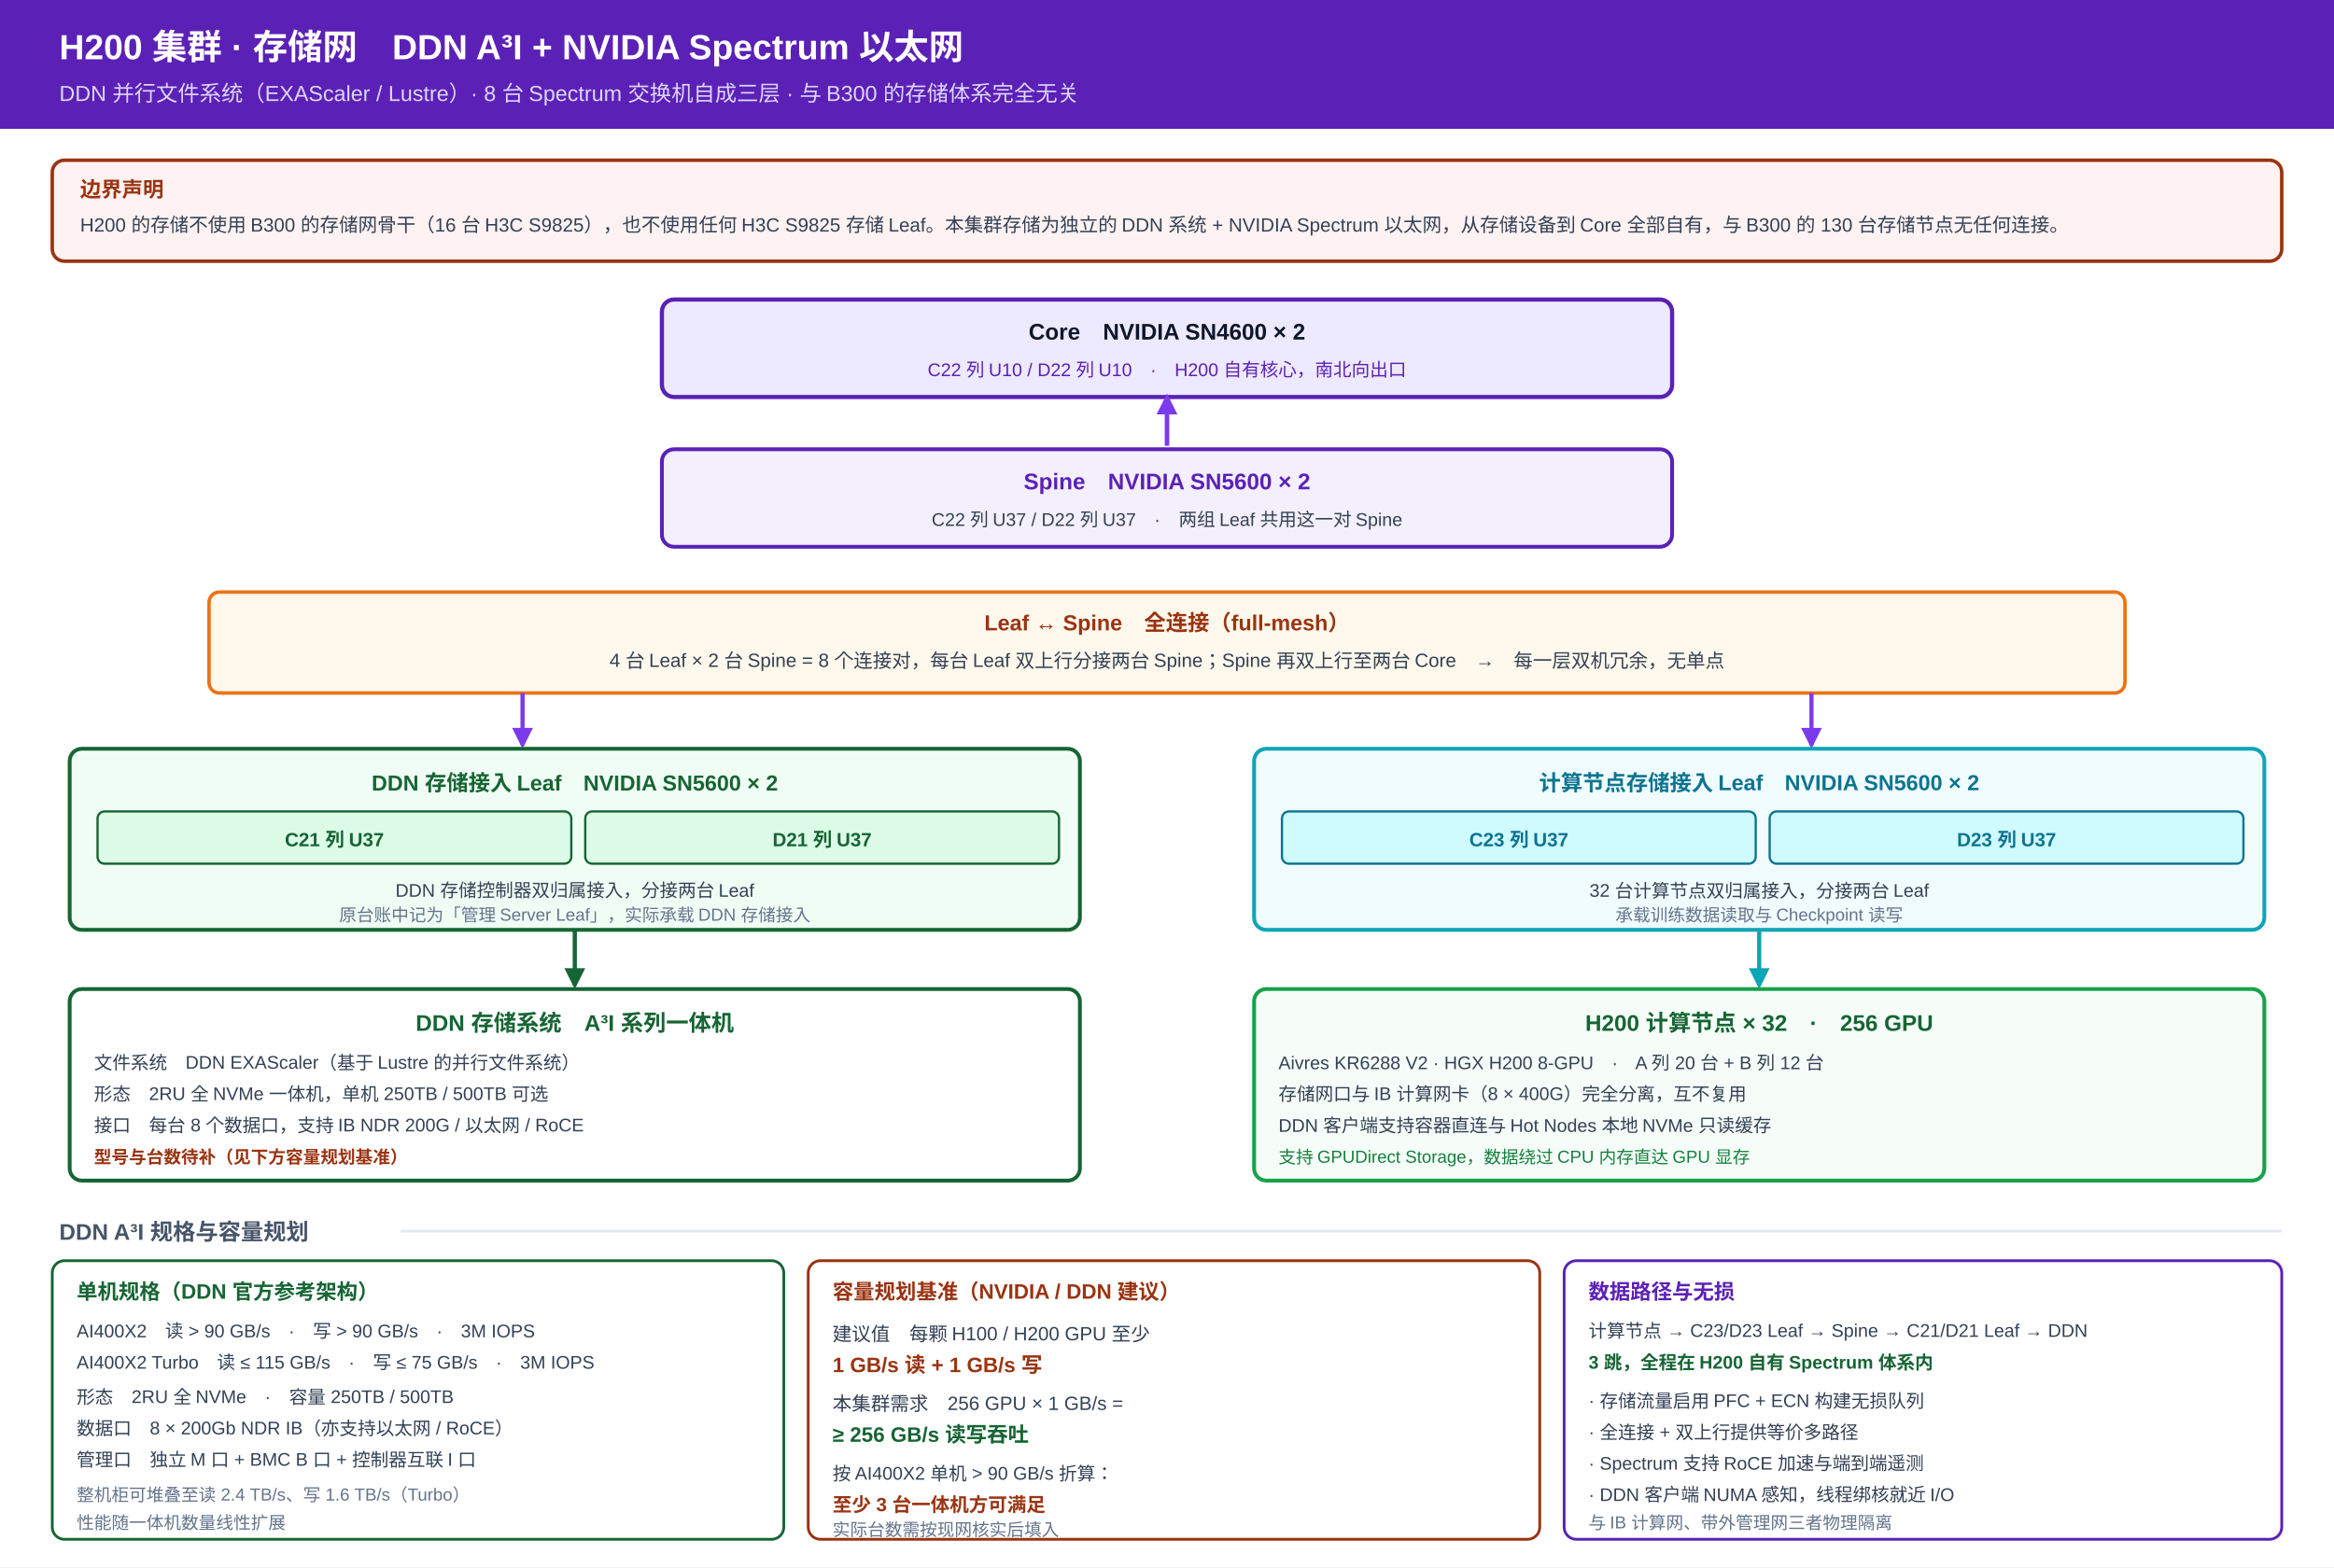
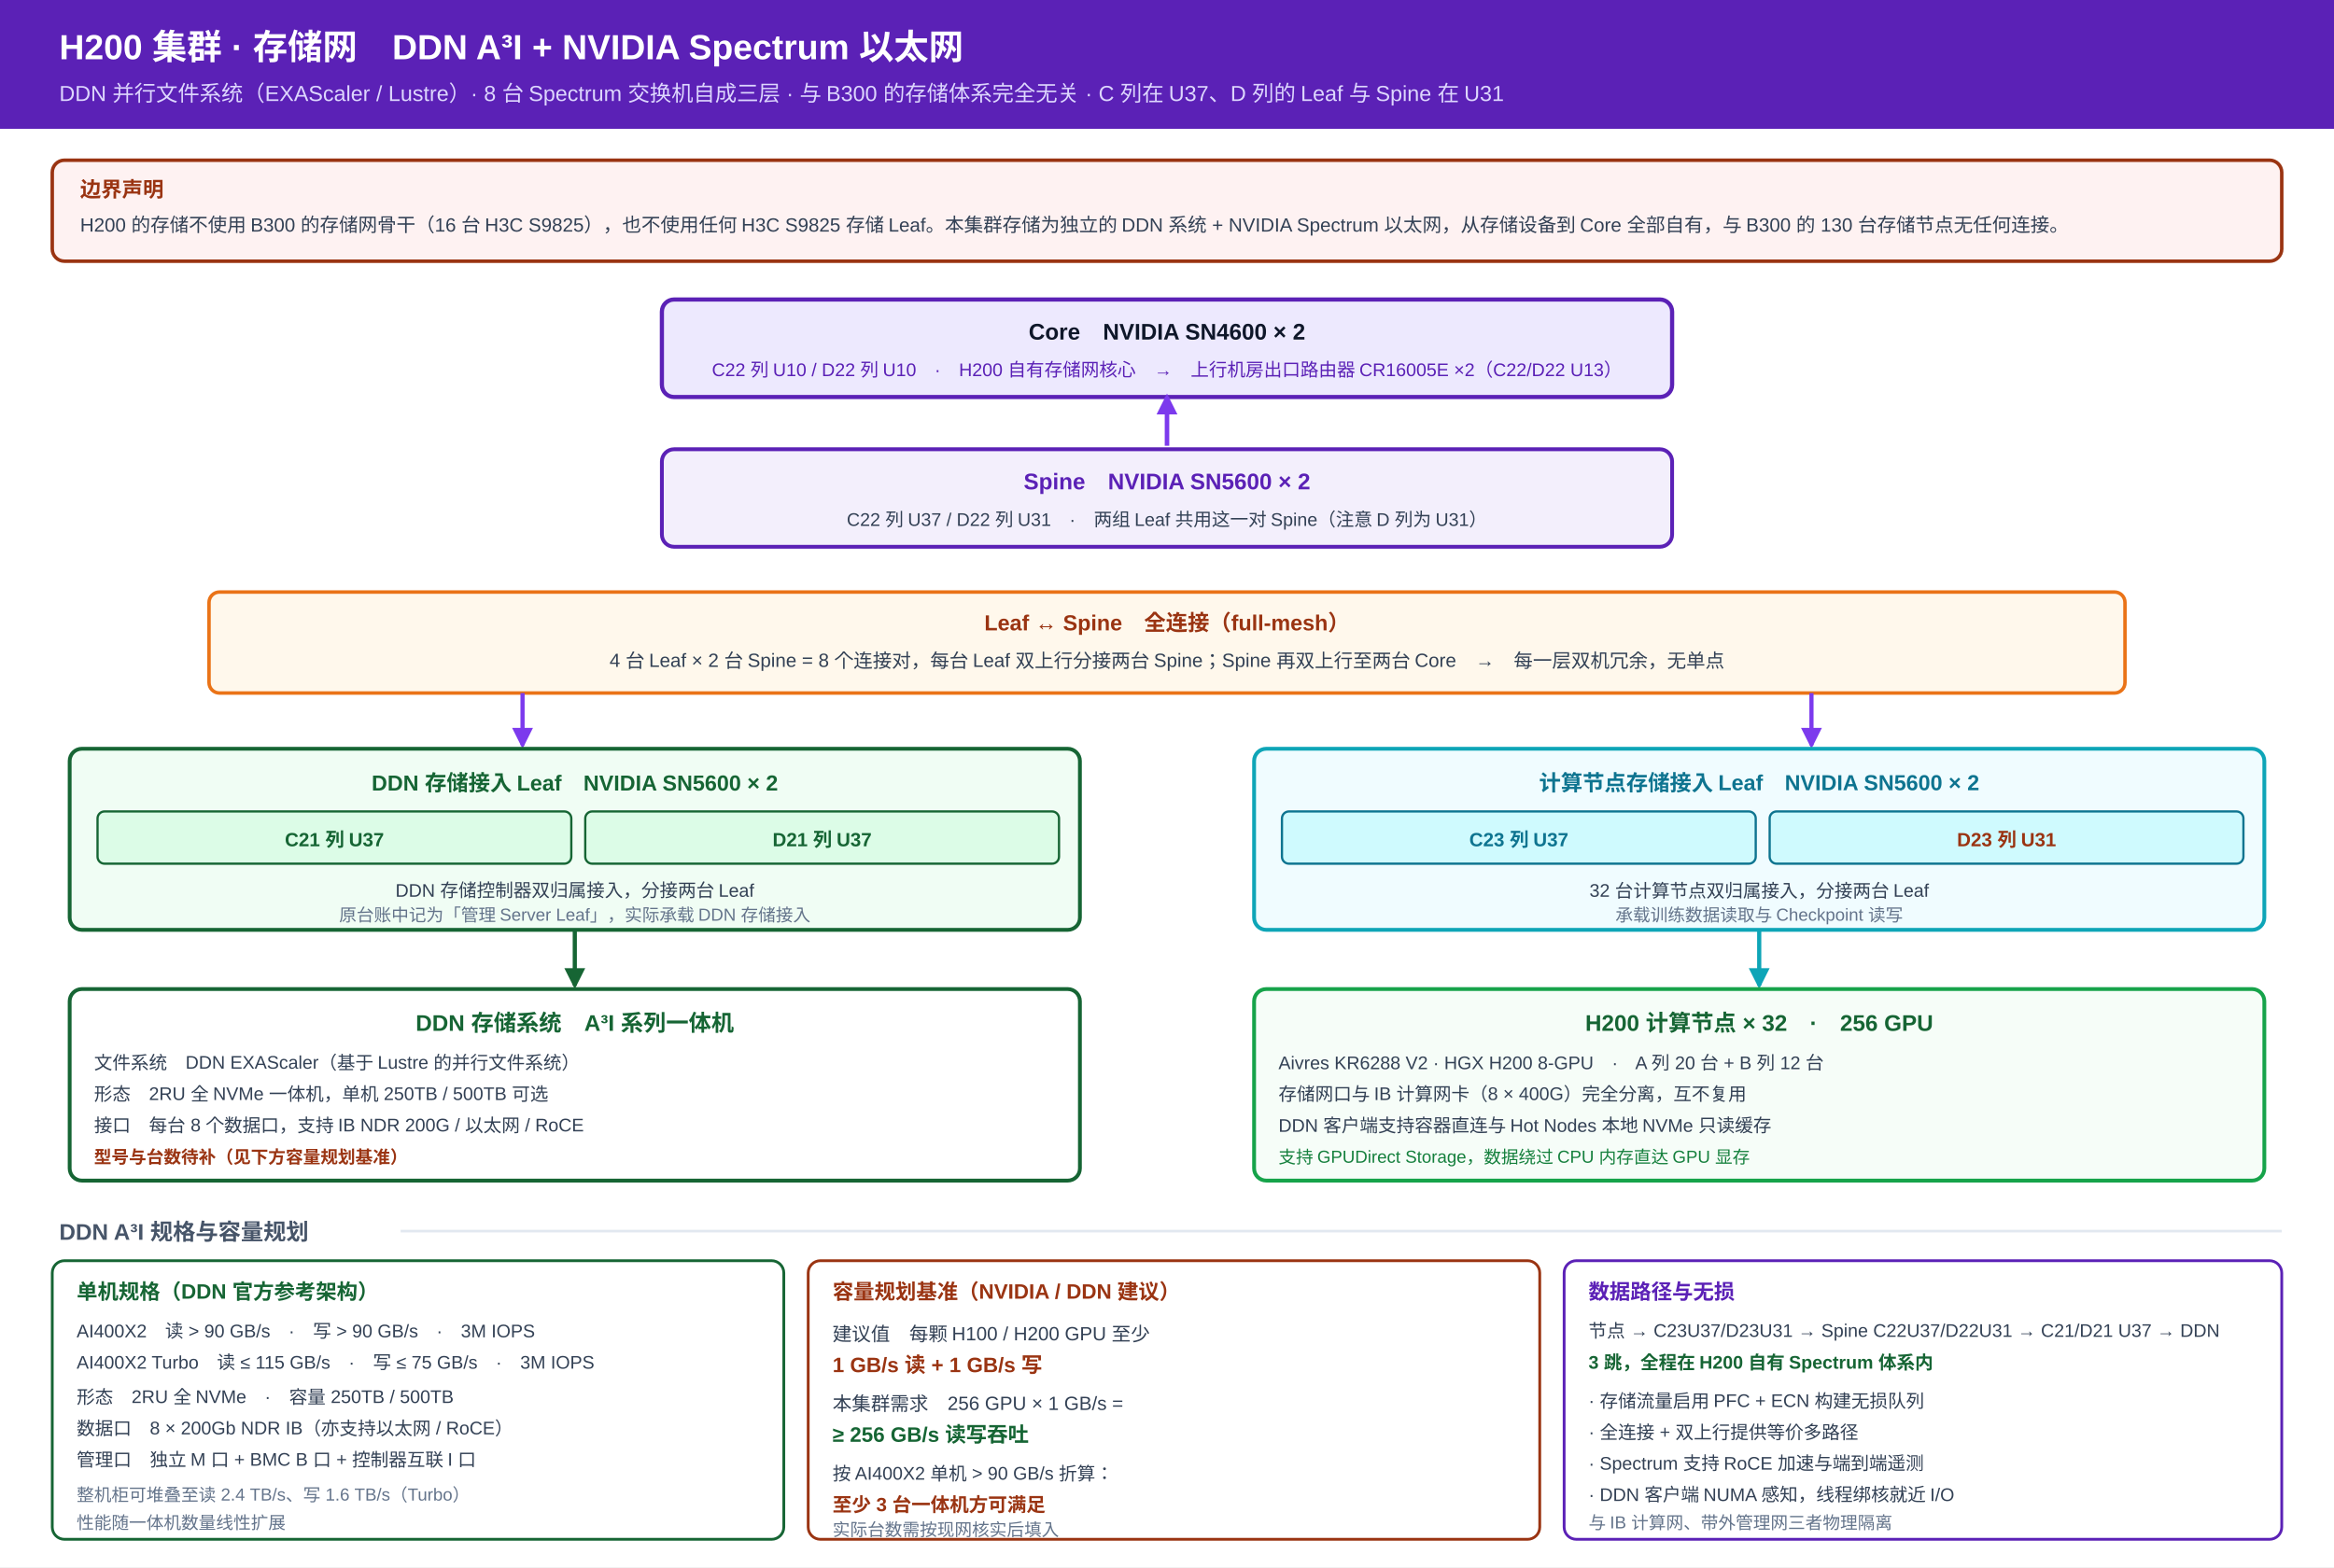
<svg xmlns="http://www.w3.org/2000/svg" viewBox="0 0 1340 900" font-family="Segoe UI, Arial, sans-serif">
  <rect x="0" y="0" width="1340" height="900" fill="#ffffff" />
  <rect x="0" y="0" width="1340" height="74" fill="#5b21b6" />
  <text x="34" y="34" font-size="20" font-weight="700" fill="#ffffff">H200 集群 · 存储网　DDN A³I + NVIDIA Spectrum 以太网</text>
-   <text x="34" y="58" font-size="12.5" fill="#ddd6fe">DDN 并行文件系统（EXAScaler / Lustre）· 8 台 Spectrum 交换机自成三层 · 与 B300 的存储体系完全无关</text>
+   <text x="34" y="58" font-size="12.5" fill="#ddd6fe">DDN 并行文件系统（EXAScaler / Lustre）· 8 台 Spectrum 交换机自成三层 · 与 B300 的存储体系完全无关 · C 列在 U37、D 列的 Leaf 与 Spine 在 U31</text>
  <rect x="30" y="92" width="1280" height="58" rx="7" fill="#fef2f2" stroke="#9a3412" stroke-width="2" />
  <text x="46" y="113" font-size="12" font-weight="700" fill="#9a3412">边界声明</text>
  <text x="46" y="133" font-size="11" fill="#334155">H200 的存储不使用 B300 的存储网骨干（16 台 H3C S9825），也不使用任何 H3C S9825 存储 Leaf。本集群存储为独立的 DDN 系统 + NVIDIA Spectrum 以太网，从存储设备到 Core 全部自有，与 B300 的 130 台存储节点无任何连接。</text>
  <rect x="380" y="172" width="580" height="56" rx="7" fill="#ede9fe" stroke="#5b21b6" stroke-width="2.4" />
  <text x="670" y="195" font-size="13" font-weight="700" fill="#0f172a" text-anchor="middle">Core　NVIDIA SN4600 × 2</text>
-   <text x="670" y="216" font-size="10.5" fill="#5b21b6" text-anchor="middle">C22 列 U10 / D22 列 U10　·　H200 自有核心，南北向出口</text>
+   <text x="670" y="216" font-size="10.5" fill="#5b21b6" text-anchor="middle">C22 列 U10 / D22 列 U10　·　H200 自有存储网核心　→　上行机房出口路由器 CR16005E ×2（C22/D22 U13）</text>
  <line x1="670" y1="228" x2="670" y2="256" stroke="#7c3aed" stroke-width="2.6" />
  <path d="M 664 238 L 670 226 L 676 238 Z" fill="#7c3aed" />
  <rect x="380" y="258" width="580" height="56" rx="7" fill="#f3effc" stroke="#5b21b6" stroke-width="2.2" />
  <text x="670" y="281" font-size="13" font-weight="700" fill="#5b21b6" text-anchor="middle">Spine　NVIDIA SN5600 × 2</text>
-   <text x="670" y="302" font-size="10.5" fill="#334155" text-anchor="middle">C22 列 U37 / D22 列 U37　·　两组 Leaf 共用这一对 Spine</text>
+   <text x="670" y="302" font-size="10.5" fill="#334155" text-anchor="middle">C22 列 U37 / D22 列 U31　·　两组 Leaf 共用这一对 Spine（注意 D 列为 U31）</text>
  <rect x="120" y="340" width="1100" height="58" rx="6" fill="#fff8ec" stroke="#ea7317" stroke-width="2" />
  <text x="670" y="362" font-size="12.5" font-weight="700" fill="#9a3412" text-anchor="middle">Leaf ↔ Spine　全连接（full-mesh）</text>
  <text x="670" y="383" font-size="11" fill="#334155" text-anchor="middle">4 台 Leaf × 2 台 Spine = 8 个连接对，每台 Leaf 双上行分接两台 Spine；Spine 再双上行至两台 Core　→　每一层双机冗余，无单点</text>
  <line x1="300" y1="398" x2="300" y2="428" stroke="#7c3aed" stroke-width="2.4" />
  <path d="M 294 418 L 300 430 L 306 418 Z" fill="#7c3aed" />
  <line x1="1040" y1="398" x2="1040" y2="428" stroke="#7c3aed" stroke-width="2.4" />
  <path d="M 1034 418 L 1040 430 L 1046 418 Z" fill="#7c3aed" />
  <rect x="40" y="430" width="580" height="104" rx="7" fill="#f0fdf4" stroke="#166534" stroke-width="2.2" />
  <text x="330" y="454" font-size="12.5" font-weight="700" fill="#166534" text-anchor="middle">DDN 存储接入 Leaf　NVIDIA SN5600 × 2</text>
  <rect x="56" y="466" width="272" height="30" rx="4" fill="#dcfce7" stroke="#166534" stroke-width="1.3" />
  <text x="192" y="486" font-size="11" font-weight="600" fill="#166534" text-anchor="middle">C21 列 U37</text>
  <rect x="336" y="466" width="272" height="30" rx="4" fill="#dcfce7" stroke="#166534" stroke-width="1.3" />
  <text x="472" y="486" font-size="11" font-weight="600" fill="#166534" text-anchor="middle">D21 列 U37</text>
  <text x="330" y="515" font-size="10.5" fill="#334155" text-anchor="middle">DDN 存储控制器双归属接入，分接两台 Leaf</text>
  <text x="330" y="529" font-size="10" fill="#64748b" text-anchor="middle">原台账中记为「管理 Server Leaf」，实际承载 DDN 存储接入</text>
  <rect x="720" y="430" width="580" height="104" rx="7" fill="#f0fcff" stroke="#0ea5b7" stroke-width="2.2" />
  <text x="1010" y="454" font-size="12.5" font-weight="700" fill="#0e7490" text-anchor="middle">计算节点存储接入 Leaf　NVIDIA SN5600 × 2</text>
  <rect x="736" y="466" width="272" height="30" rx="4" fill="#cffafe" stroke="#0e7490" stroke-width="1.3" />
  <text x="872" y="486" font-size="11" font-weight="600" fill="#0e7490" text-anchor="middle">C23 列 U37</text>
  <rect x="1016" y="466" width="272" height="30" rx="4" fill="#cffafe" stroke="#0e7490" stroke-width="1.3" />
-   <text x="1152" y="486" font-size="11" font-weight="600" fill="#0e7490" text-anchor="middle">D23 列 U37</text>
+   <text x="1152" y="486" font-size="11" font-weight="600" fill="#9a3412" text-anchor="middle">D23 列 U31</text>
  <text x="1010" y="515" font-size="10.5" fill="#334155" text-anchor="middle">32 台计算节点双归属接入，分接两台 Leaf</text>
  <text x="1010" y="529" font-size="10" fill="#64748b" text-anchor="middle">承载训练数据读取与 Checkpoint 读写</text>
  <line x1="330" y1="534" x2="330" y2="566" stroke="#166534" stroke-width="2.4" />
  <path d="M 324 556 L 330 568 L 336 556 Z" fill="#166534" />
  <line x1="1010" y1="534" x2="1010" y2="566" stroke="#0ea5b7" stroke-width="2.4" />
  <path d="M 1004 556 L 1010 568 L 1016 556 Z" fill="#0ea5b7" />
  <rect x="40" y="568" width="580" height="110" rx="7" fill="#ffffff" stroke="#166534" stroke-width="2.2" />
  <text x="330" y="592" font-size="13" font-weight="700" fill="#166534" text-anchor="middle">DDN 存储系统　A³I 系列一体机</text>
  <text x="54" y="614" font-size="10.5" fill="#334155">文件系统　DDN EXAScaler（基于 Lustre 的并行文件系统）</text>
  <text x="54" y="632" font-size="10.5" fill="#334155">形态　2RU 全 NVMe 一体机，单机 250TB / 500TB 可选</text>
  <text x="54" y="650" font-size="10.5" fill="#334155">接口　每台 8 个数据口，支持 IB NDR 200G / 以太网 / RoCE</text>
  <text x="54" y="668" font-size="10" font-weight="600" fill="#9a3412">型号与台数待补（见下方容量规划基准）</text>
  <rect x="720" y="568" width="580" height="110" rx="7" fill="#f6fdf8" stroke="#16a34a" stroke-width="2.2" />
  <text x="1010" y="592" font-size="13" font-weight="700" fill="#166534" text-anchor="middle">H200 计算节点 × 32　·　256 GPU</text>
  <text x="734" y="614" font-size="10.5" fill="#334155">Aivres KR6288 V2 · HGX H200 8-GPU　·　A 列 20 台 + B 列 12 台</text>
  <text x="734" y="632" font-size="10.5" fill="#334155">存储网口与 IB 计算网卡（8 × 400G）完全分离，互不复用</text>
  <text x="734" y="650" font-size="10.5" fill="#334155">DDN 客户端支持容器直连与 Hot Nodes 本地 NVMe 只读缓存</text>
  <text x="734" y="668" font-size="10" fill="#15803d">支持 GPUDirect Storage，数据绕过 CPU 内存直达 GPU 显存</text>
  <text x="34" y="712" font-size="13" font-weight="700" fill="#475569">DDN A³I 规格与容量规划</text>
  <line x1="230" y1="707" x2="1310" y2="707" stroke="#e2e8f0" stroke-width="1.5" />
  <rect x="30" y="724" width="420" height="160" rx="7" fill="#ffffff" stroke="#166534" stroke-width="1.6" />
  <text x="44" y="746" font-size="12" font-weight="700" fill="#166534">单机规格（DDN 官方参考架构）</text>
  <text x="44" y="768" font-size="10.5" fill="#334155">AI400X2　读 &gt; 90 GB/s　·　写 &gt; 90 GB/s　·　3M IOPS</text>
  <text x="44" y="786" font-size="10.5" fill="#334155">AI400X2 Turbo　读 ≤ 115 GB/s　·　写 ≤ 75 GB/s　·　3M IOPS</text>
  <text x="44" y="806" font-size="10.5" fill="#334155">形态　2RU 全 NVMe　·　容量 250TB / 500TB</text>
  <text x="44" y="824" font-size="10.5" fill="#334155">数据口　8 × 200Gb NDR IB（亦支持以太网 / RoCE）</text>
  <text x="44" y="842" font-size="10.5" fill="#334155">管理口　独立 M 口 + BMC B 口 + 控制器互联 I 口</text>
  <text x="44" y="862" font-size="10" fill="#64748b">整机柜可堆叠至读 2.4 TB/s、写 1.6 TB/s（Turbo）</text>
  <text x="44" y="878" font-size="10" fill="#64748b">性能随一体机数量线性扩展</text>
  <rect x="464" y="724" width="420" height="160" rx="7" fill="#ffffff" stroke="#9a3412" stroke-width="1.6" />
  <text x="478" y="746" font-size="12" font-weight="700" fill="#9a3412">容量规划基准（NVIDIA / DDN 建议）</text>
  <text x="478" y="770" font-size="11" fill="#334155">建议值　每颗 H100 / H200 GPU 至少</text>
  <text x="478" y="788" font-size="12" font-weight="700" fill="#9a3412">1 GB/s 读 + 1 GB/s 写</text>
  <text x="478" y="810" font-size="11" fill="#334155">本集群需求　256 GPU × 1 GB/s =</text>
  <text x="478" y="828" font-size="12" font-weight="700" fill="#166534">≥ 256 GB/s 读写吞吐</text>
  <text x="478" y="850" font-size="10.5" fill="#334155">按 AI400X2 单机 &gt; 90 GB/s 折算：</text>
  <text x="478" y="868" font-size="11" font-weight="700" fill="#9a3412">至少 3 台一体机方可满足</text>
  <text x="478" y="882" font-size="10" fill="#64748b">实际台数需按现网核实后填入</text>
  <rect x="898" y="724" width="412" height="160" rx="7" fill="#ffffff" stroke="#5b21b6" stroke-width="1.6" />
  <text x="912" y="746" font-size="12" font-weight="700" fill="#5b21b6">数据路径与无损</text>
-   <text x="912" y="768" font-size="10.5" fill="#334155">计算节点 → C23/D23 Leaf → Spine → C21/D21 Leaf → DDN</text>
+   <text x="912" y="768" font-size="10.5" fill="#334155">节点 → C23U37/D23U31 → Spine C22U37/D22U31 → C21/D21 U37 → DDN</text>
  <text x="912" y="786" font-size="10.5" font-weight="600" fill="#166534">3 跳，全程在 H200 自有 Spectrum 体系内</text>
  <text x="912" y="808" font-size="10.5" fill="#334155">· 存储流量启用 PFC + ECN 构建无损队列</text>
  <text x="912" y="826" font-size="10.5" fill="#334155">· 全连接 + 双上行提供等价多路径</text>
  <text x="912" y="844" font-size="10.5" fill="#334155">· Spectrum 支持 RoCE 加速与端到端遥测</text>
  <text x="912" y="862" font-size="10.5" fill="#334155">· DDN 客户端 NUMA 感知，线程绑核就近 I/O</text>
  <text x="912" y="878" font-size="10" fill="#64748b">与 IB 计算网、带外管理网三者物理隔离</text>
</svg>
